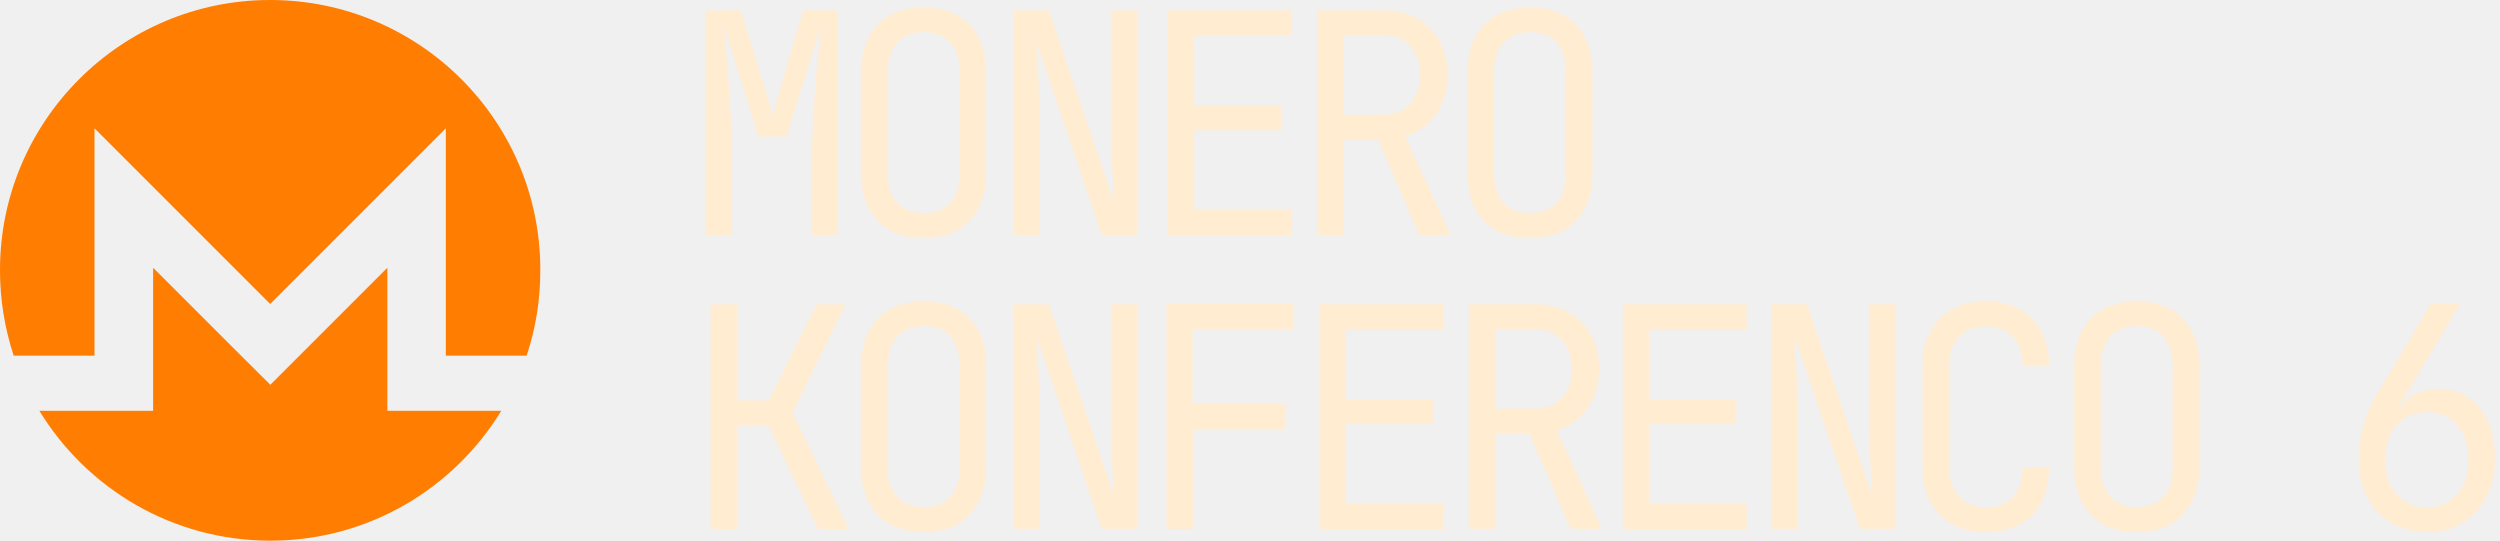
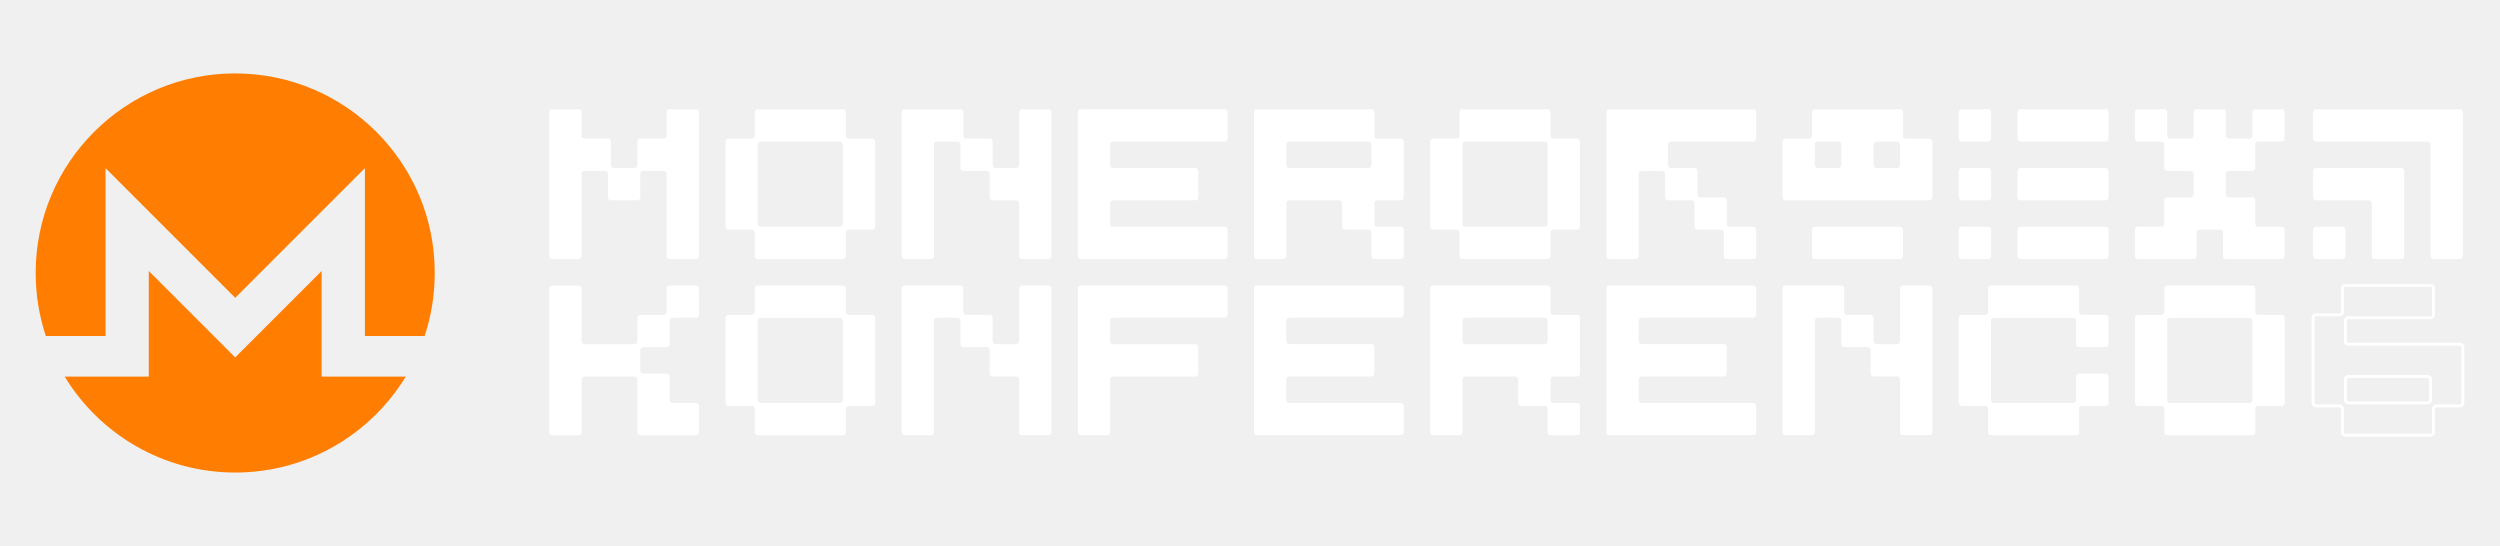
- <svg xmlns="http://www.w3.org/2000/svg" version="1.1" id="Layer_2_00000147184727878477107590000009131415393849131402_" x="0px" y="0px" viewBox="0 0 792.8 171.4" style="enable-background:new 0 0 792.8 171.4;" xml:space="preserve">
-   <defs id="defs17" />
-   <style type="text/css" id="style1">
- 	.st0{fill:#FF7D00;}
- 	.st1{fill:#001524;}
- </style>
-   <g id="Layer_1-2" transform="translate(-121.8138,-64.48532)">
-     <g id="g28">
-       <g id="g1" transform="matrix(0.5498977,0,0,0.5498977,121.8139,64.48532)">
-         <path id="_149931032" class="st0" d="M155.8,0C69.8,0-0.1,69.9,0,155.9c0,17.2,2.8,33.7,7.9,49.2h46.6V74l101.3,101.3L257.1,74     v131.1h46.6c5.2-15.5,7.9-32,7.9-49.2C311.8,69.8,241.9,0,155.8,0L155.8,0z" />
-         <path id="_149931160" class="st0" d="M132.5,198.6l-44.2-44.2v82.5H22.7c27.4,44.9,76.8,74.9,133.2,74.9s105.8-30,133.2-74.9     h-65.7v-82.5l-44.2,44.2l-23.3,23.3L132.5,198.6L132.5,198.6L132.5,198.6z" />
-       </g>
+ <svg xmlns="http://www.w3.org/2000/svg" id="Layer_1" data-name="Layer 1" viewBox="0 0 783 171" version="1.1">
+   <defs id="defs30" />
+   <g id="g29" style="fill:#ffffff;fill-opacity:1">
+     <path d="m338.49,136.31h8.28c.51,0,.92-.41.92-.92v-16.55c0-.51.41-.92.92-.92h25.75c.51,0,.92-.41.92-.92v-8.28c0-.51-.41-.92-.92-.92h-25.75c-.51,0-.92-.41-.92-.92v-6.44c0-.51.41-.92.92-.92h34.95c.51,0,.92-.41.92-.92v-8.28c0-.51-.41-.92-.92-.92h-45.06c-.51,0-.92.41-.92.92v45.06c0,.51.41.92.92.92Z" fill="#1d1d1b" id="path1" style="fill:#ffffff;fill-opacity:1" />
+     <path d="m207.89,43.42h-7.36c-.51,0-.92.41-.92.92v7.36c0,.51-.41.92-.92.92h-6.44c-.51,0-.92-.41-.92-.92v-7.36c0-.51-.41-.92-.92-.92h-7.36c-.51,0-.92-.41-.92-.92v-7.36c0-.51-.41-.92-.92-.92h-8.28c-.51,0-.92.41-.92.92v45.06c0,.51.41.92.92.92h8.28c.51,0,.92-.41.92-.92v-25.75c0-.51.41-.92.92-.92h6.44c.51,0,.92.41.92.92v7.36c0,.51.41.92.92.92h8.28c.51,0,.92-.41.92-.92v-7.36c0-.51.41-.92.92-.92h6.44c.51,0,.92.41.92.92v25.75c0,.51.41.92.92.92h8.28c.51,0,.92-.41.92-.92v-45.06c0-.51-.41-.92-.92-.92h-8.28c-.51,0-.92.41-.92.92v7.36c0,.51-.41.92-.92.92Z" fill="#1d1d1b" id="path2" style="fill:#ffffff;fill-opacity:1" />
+     <path d="m207.89,98.61h-7.36c-.51,0-.92.41-.92.92v7.36c0,.51-.41.92-.92.92h-15.63c-.51,0-.92-.41-.92-.92v-16.55c0-.51-.41-.92-.92-.92h-8.28c-.51,0-.92.41-.92.92v45.06c0,.51.41.92.92.92h8.28c.51,0,.92-.41.92-.92v-16.55c0-.51.41-.92.92-.92h15.63c.51,0,.92.41.92.92v16.55c0,.51.41.92.92.92h17.47c.51,0,.92-.41.92-.92v-8.28c0-.51-.41-.92-.92-.92h-7.36c-.51,0-.92-.41-.92-.92v-7.36c0-.51-.41-.92-.92-.92h-7.36c-.51,0-.92-.41-.92-.92v-6.44c0-.51.41-.92.92-.92h7.36c.51,0,.92-.41.92-.92v-7.36c0-.51.41-.92.92-.92h7.36c.51,0,.92-.41.92-.92v-8.28c0-.51-.41-.92-.92-.92h-8.28c-.51,0-.92.41-.92.92v7.36c0,.51-.41.92-.92.92Z" fill="#1d1d1b" id="path3" style="fill:#ffffff;fill-opacity:1" />
+     <path d="m264,34.23h-26.67c-.51,0-.92.41-.92.92v7.36c0,.51-.41.92-.92.92h-7.36c-.51,0-.92.41-.92.92v26.67c0,.51.41.92.92.92h7.36c.51,0,.92.41.92.92v7.36c0,.51.41.92.92.92h26.67c.51,0,.92-.41.92-.92v-7.36c0-.51.41-.92.92-.92h7.36c.51,0,.92-.41.92-.92v-26.67c0-.51-.41-.92-.92-.92h-7.36c-.51,0-.92-.41-.92-.92v-7.36c0-.51-.41-.92-.92-.92Zm0,11.04v24.83c0,.51-.41.92-.92.92h-24.83c-.51,0-.92-.41-.92-.92v-24.83c0-.51.41-.92.92-.92h24.83c.51,0,.92.41.92.92Z" fill="#1d1d1b" id="path4" style="fill:#ffffff;fill-opacity:1" />
+     <path d="m264,89.41h-26.67c-.51,0-.92.41-.92.92v7.36c0,.51-.41.92-.92.92h-7.36c-.51,0-.92.41-.92.92v26.67c0,.51.41.92.92.92h7.36c.51,0,.92.41.92.92v7.36c0,.51.41.92.92.92h26.67c.51,0,.92-.41.92-.92v-7.36c0-.51.41-.92.92-.92h7.36c.51,0,.92-.41.92-.92v-26.67c0-.51-.41-.92-.92-.92h-7.36c-.51,0-.92-.41-.92-.92v-7.36c0-.51-.41-.92-.92-.92Zm0,11.04v24.83c0,.51-.41.92-.92.92h-24.83c-.51,0-.92-.41-.92-.92v-24.83c0-.51.41-.92.92-.92h24.83c.51,0,.92.41.92.92Z" fill="#1d1d1b" id="path5" style="fill:#ffffff;fill-opacity:1" />
+     <path d="m458.05,81.13h26.67c.51,0,.92-.41.92-.92v-7.36c0-.51.41-.92.92-.92h7.36c.51,0,.92-.41.92-.92v-26.67c0-.51-.41-.92-.92-.92h-7.36c-.51,0-.92-.41-.92-.92v-7.36c0-.51-.41-.92-.92-.92h-26.67c-.51,0-.92.41-.92.92v7.36c0,.51-.41.92-.92.92h-7.36c-.51,0-.92.41-.92.92v26.67c0,.51.41.92.92.92h7.36c.51,0,.92.41.92.92v7.36c0,.51.41.92.92.92Zm0-11.04v-24.83c0-.51.41-.92.92-.92h24.83c.51,0,.92.41.92.92v24.83c0,.51-.41.92-.92.92h-24.83c-.51,0-.92-.41-.92-.92Z" fill="#1d1d1b" id="path6" style="fill:#ffffff;fill-opacity:1" />
+     <path d="m705.45,89.41h-26.67c-.51,0-.92.41-.92.92v7.36c0,.51-.41.92-.92.92h-7.36c-.51,0-.92.41-.92.92v26.67c0,.51.41.92.92.92h7.36c.51,0,.92.41.92.92v7.36c0,.51.41.92.92.92h26.67c.51,0,.92-.41.92-.92v-7.36c0-.51.41-.92.92-.92h7.36c.51,0,.92-.41.92-.92v-26.67c0-.51-.41-.92-.92-.92h-7.36c-.51,0-.92-.41-.92-.92v-7.36c0-.51-.41-.92-.92-.92Zm0,11.04v24.83c0,.51-.41.92-.92.92h-24.83c-.51,0-.92-.41-.92-.92v-24.83c0-.51.41-.92.92-.92h24.83c.51,0,.92.41.92.92Z" fill="#1d1d1b" id="path7" style="fill:#ffffff;fill-opacity:1" />
+     <path d="m293.43,44.34h6.44c.51,0,.92.41.92.92v7.36c0,.51.41.92.92.92h7.36c.51,0,.92.41.92.92v7.36c0,.51.41.92.92.92h7.36c.51,0,.92.41.92.92v16.55c0,.51.41.92.92.92h8.28c.51,0,.92-.41.92-.92v-45.06c0-.51-.41-.92-.92-.92h-8.28c-.51,0-.92.41-.92.92v16.55c0,.51-.41.92-.92.92h-6.44c-.51,0-.92-.41-.92-.92v-7.36c0-.51-.41-.92-.92-.92h-7.36c-.51,0-.92-.41-.92-.92v-7.36c0-.51-.41-.92-.92-.92h-17.47c-.51,0-.92.41-.92.92v45.06c0,.51.41.92.92.92h8.28c.51,0,.92-.41.92-.92v-34.95c0-.51.41-.92.92-.92Z" fill="#1d1d1b" id="path8" style="fill:#ffffff;fill-opacity:1" />
+     <path d="m594.17,107.8h-6.44c-.51,0-.92-.41-.92-.92v-7.36c0-.51-.41-.92-.92-.92h-7.36c-.51,0-.92-.41-.92-.92v-7.36c0-.51-.41-.92-.92-.92h-17.47c-.51,0-.92.41-.92.92v45.06c0,.51.41.92.92.92h8.28c.51,0,.92-.41.92-.92v-34.95c0-.51.41-.92.92-.92h6.44c.51,0,.92.41.92.92v7.36c0,.51.41.92.92.92h7.36c.51,0,.92.41.92.92v7.36c0,.51.41.92.92.92h7.36c.51,0,.92.41.92.92v16.55c0,.51.41.92.92.92h8.28c.51,0,.92-.41.92-.92v-45.06c0-.51-.41-.92-.92-.92h-8.28c-.51,0-.92.41-.92.92v16.55c0,.51-.41.92-.92.92Z" fill="#1d1d1b" id="path9" style="fill:#ffffff;fill-opacity:1" />
+     <path d="m318.26,107.8h-6.44c-.51,0-.92-.41-.92-.92v-7.36c0-.51-.41-.92-.92-.92h-7.36c-.51,0-.92-.41-.92-.92v-7.36c0-.51-.41-.92-.92-.92h-17.47c-.51,0-.92.41-.92.92v45.06c0,.51.41.92.92.92h8.28c.51,0,.92-.41.92-.92v-34.95c0-.51.41-.92.92-.92h6.44c.51,0,.92.41.92.92v7.36c0,.51.41.92.92.92h7.36c.51,0,.92.41.92.92v7.36c0,.51.41.92.92.92h7.36c.51,0,.92.41.92.92v16.55c0,.51.41.92.92.92h8.28c.51,0,.92-.41.92-.92v-45.06c0-.51-.41-.92-.92-.92h-8.28c-.51,0-.92.41-.92.92v16.55c0,.51-.41.92-.92.92Z" fill="#1d1d1b" id="path10" style="fill:#ffffff;fill-opacity:1" />
+     <path d="m338.49,81.13h45.06c.51,0,.92-.41.92-.92v-8.28c0-.51-.41-.92-.92-.92h-34.95c-.51,0-.92-.41-.92-.92v-6.44c0-.51.41-.92.92-.92h25.75c.51,0,.92-.41.92-.92v-8.28c0-.51-.41-.92-.92-.92h-25.75c-.51,0-.92-.41-.92-.92v-6.44c0-.51.41-.92.92-.92h34.95c.51,0,.92-.41.92-.92v-8.28c0-.51-.41-.92-.92-.92h-45.06c-.51,0-.92.41-.92.92v45.06c0,.51.41.92.92.92Z" fill="#1d1d1b" id="path11" style="fill:#ffffff;fill-opacity:1" />
+     <path d="m504.04,136.31h45.06c.51,0,.92-.41.92-.92v-8.28c0-.51-.41-.92-.92-.92h-34.95c-.51,0-.92-.41-.92-.92v-6.44c0-.51.41-.92.92-.92h25.75c.51,0,.92-.41.92-.92v-8.28c0-.51-.41-.92-.92-.92h-25.75c-.51,0-.92-.41-.92-.92v-6.44c0-.51.41-.92.92-.92h34.95c.51,0,.92-.41.92-.92v-8.28c0-.51-.41-.92-.92-.92h-45.06c-.51,0-.92.41-.92.92v45.06c0,.51.41.92.92.92Z" fill="#1d1d1b" id="path12" style="fill:#ffffff;fill-opacity:1" />
+     <path d="m393.67,136.31h45.06c.51,0,.92-.41.92-.92v-8.28c0-.51-.41-.92-.92-.92h-34.95c-.51,0-.92-.41-.92-.92v-6.44c0-.51.41-.92.92-.92h25.75c.51,0,.92-.41.92-.92v-8.28c0-.51-.41-.92-.92-.92h-25.75c-.51,0-.92-.41-.92-.92v-6.44c0-.51.41-.92.92-.92h34.95c.51,0,.92-.41.92-.92v-8.28c0-.51-.41-.92-.92-.92h-45.06c-.51,0-.92.41-.92.92v45.06c0,.51.41.92.92.92Z" fill="#1d1d1b" id="path13" style="fill:#ffffff;fill-opacity:1" />
+     <path d="m431.38,62.74h7.36c.51,0,.92-.41.92-.92v-17.47c0-.51-.41-.92-.92-.92h-7.36c-.51,0-.92-.41-.92-.92v-7.36c0-.51-.41-.92-.92-.92h-35.87c-.51,0-.92.41-.92.92v45.06c0,.51.41.92.92.92h8.28c.51,0,.92-.41.92-.92v-16.55c0-.51.41-.92.92-.92h15.63c.51,0,.92.41.92.92v7.36c0,.51.41.92.92.92h7.36c.51,0,.92.41.92.92v7.36c0,.51.41.92.92.92h8.28c.51,0,.92-.41.92-.92v-8.28c0-.51-.41-.92-.92-.92h-7.36c-.51,0-.92-.41-.92-.92v-6.44c0-.51.41-.92.92-.92Zm-28.51-11.04v-6.44c0-.51.41-.92.92-.92h24.83c.51,0,.92.41.92.92v6.44c0,.51-.41.92-.92.92h-24.83c-.51,0-.92-.41-.92-.92Z" fill="#1d1d1b" id="path14" style="fill:#ffffff;fill-opacity:1" />
+     <path d="m486.56,117.92h7.36c.51,0,.92-.41.92-.92v-17.47c0-.51-.41-.92-.92-.92h-7.36c-.51,0-.92-.41-.92-.92v-7.36c0-.51-.41-.92-.92-.92h-35.87c-.51,0-.92.41-.92.92v45.06c0,.51.41.92.92.92h8.28c.51,0,.92-.41.92-.92v-16.55c0-.51.41-.92.92-.92h15.63c.51,0,.92.41.92.92v7.36c0,.51.41.92.92.92h7.36c.51,0,.92.41.92.92v7.36c0,.51.41.92.92.92h8.28c.51,0,.92-.41.92-.92v-8.28c0-.51-.41-.92-.92-.92h-7.36c-.51,0-.92-.41-.92-.92v-6.44c0-.51.41-.92.92-.92Zm-28.51-11.04v-6.44c0-.51.41-.92.92-.92h24.83c.51,0,.92.41.92.92v6.44c0,.51-.41.92-.92.92h-24.83c-.51,0-.92-.41-.92-.92Z" fill="#1d1d1b" id="path15" style="fill:#ffffff;fill-opacity:1" />
+     <path d="m761.24,136.77h-26.67c-.76,0-1.38-.62-1.38-1.38v-7.36c0-.25-.21-.46-.46-.46h-7.36c-.76,0-1.38-.62-1.38-1.38v-26.67c0-.76.62-1.38,1.38-1.38h7.36c.25,0,.46-.21.46-.46v-7.36c0-.76.62-1.38,1.38-1.38h26.67c.76,0,1.38.62,1.38,1.38v8.28c0,.76-.62,1.38-1.38,1.38h-25.75c-.25,0-.46.21-.46.46v6.44c0,.25.21.46.46.46h34.95c.76,0,1.38.62,1.38,1.38v17.47c0,.76-.62,1.38-1.38,1.38h-7.36c-.25,0-.46.21-.46.46v7.36c0,.76-.62,1.38-1.38,1.38Zm-35.87-37.71c-.25,0-.46.21-.46.46v26.67c0,.25.21.46.46.46h7.36c.76,0,1.38.62,1.38,1.38v7.36c0,.25.21.46.46.46h26.67c.25,0,.46-.21.46-.46v-7.36c0-.76.62-1.38,1.38-1.38h7.36c.25,0,.46-.21.46-.46v-17.47c0-.25-.21-.46-.46-.46h-34.95c-.76,0-1.38-.62-1.38-1.38v-6.44c0-.76.62-1.38,1.38-1.38h25.75c.25,0,.46-.21.46-.46v-8.28c0-.25-.21-.46-.46-.46h-26.67c-.25,0-.46.21-.46.46v7.36c0,.76-.62,1.38-1.38,1.38h-7.36Zm34.95,27.59h-24.83c-.76,0-1.38-.62-1.38-1.38v-6.44c0-.76.62-1.38,1.38-1.38h24.83c.76,0,1.38.62,1.38,1.38v6.44c0,.76-.62,1.38-1.38,1.38Zm-24.83-8.28c-.25,0-.46.21-.46.46v6.44c0,.25.21.46.46.46h24.83c.25,0,.46-.21.46-.46v-6.44c0-.25-.21-.46-.46-.46h-24.83Z" fill="#1d1d1b" id="path16" style="fill:#ffffff;fill-opacity:1" />
+     <path d="m660.38,107.8v-8.28c0-.51-.41-.92-.92-.92h-7.36c-.51,0-.92-.41-.92-.92v-7.35c0-.51-.41-.92-.92-.92h-26.67c-.51,0-.92.41-.92.92v7.36c0,.51-.41.92-.92.92h-7.36c-.51,0-.92.41-.92.92v26.67c0,.51.41.92.92.92h7.36c.51,0,.92.41.92.92v7.36c0,.51.41.92.92.92h26.67c.51,0,.92-.41.92-.92v-7.36c0-.51.41-.92.92-.92h7.36c.51,0,.92-.41.92-.92v-8.28c0-.51-.41-.92-.92-.92h-8.28c-.51,0-.92.41-.92.92v7.36c0,.51-.41.92-.92.92h-24.83c-.51,0-.92-.41-.92-.92v-24.83c0-.51.41-.92.92-.92h24.83c.51,0,.92.41.92.92v7.35c0,.51.41.92.92.92h8.28c.51,0,.92-.41.92-.92Z" fill="#1d1d1b" id="path17" style="fill:#ffffff;fill-opacity:1" />
+     <path d="m504.04,81.13h8.28c.51,0,.92-.41.92-.92v-25.75c0-.51.41-.92.92-.92h6.44c.51,0,.92.41.92.92v7.36c0,.51.41.92.92.92h7.36c.51,0,.92.41.92.92v7.36c0,.51.41.92.92.92h7.36c.51,0,.92.41.92.92v7.36c0,.51.41.92.92.92h8.28c.51,0,.92-.41.92-.92v-8.28c0-.51-.41-.92-.92-.92h-7.36c-.51,0-.92-.41-.92-.92v-7.36c0-.51-.41-.92-.92-.92h-7.36c-.51,0-.92-.41-.92-.92v-7.36c0-.51-.41-.92-.92-.92h-7.36c-.51,0-.92-.41-.92-.92v-6.44c0-.51.41-.92.92-.92h25.75c.51,0,.92-.41.92-.92v-8.28c0-.51-.41-.92-.92-.92h-45.06c-.51,0-.92.41-.92.92v45.06c0,.51.41.92.92.92Z" fill="#1d1d1b" id="path18" style="fill:#ffffff;fill-opacity:1" />
+     <g id="g19" style="fill:#ffffff;fill-opacity:1">
+       <path d="m595.09,34.23h-26.67c-.51,0-.92.41-.92.92v7.36c0,.51-.41.92-.92.92h-7.36c-.51,0-.92.41-.92.92v17.47c0,.51.41.92.92.92h45.06c.51,0,.92-.41.92-.92v-17.47c0-.51-.41-.92-.92-.92h-7.36c-.51,0-.92-.41-.92-.92v-7.36c0-.51-.41-.92-.92-.92Zm-8.28,17.47v-6.44c0-.51.41-.92.92-.92h6.44c.51,0,.92.41.92.92v6.44c0,.51-.41.92-.92.92h-6.44c-.51,0-.92-.41-.92-.92Zm-17.47-7.36h6.44c.51,0,.92.41.92.92v6.44c0,.51-.41.92-.92.92h-6.44c-.51,0-.92-.41-.92-.92v-6.44c0-.51.41-.92.92-.92Z" fill="#1d1d1b" id="path19" style="fill:#ffffff;fill-opacity:1" />
+       <rect x="567.5" y="71.01" width="28.51" height="10.12" rx=".92" ry=".92" fill="#1d1d1b" id="rect19" style="fill:#ffffff;fill-opacity:1" />
+     </g>
+     <path d="m704.53,43.42h-6.44c-.51,0-.92-.41-.92-.92v-7.36c0-.51-.41-.92-.92-.92h-8.28c-.51,0-.92.41-.92.92v7.36c0,.51-.41.92-.92.92h-6.44c-.51,0-.92-.41-.92-.92v-7.36c0-.51-.41-.92-.92-.92h-8.28c-.51,0-.92.41-.92.92v8.28c0,.51.41.92.92.92h7.36c.51,0,.92.41.92.92v7.36c0,.51.41.92.92.92h7.36c.51,0,.92.41.92.92v6.44c0,.51-.41.92-.92.92h-7.36c-.51,0-.92.41-.92.92v7.36c0,.51-.41.92-.92.92h-7.36c-.51,0-.92.41-.92.92v8.28c0,.51.41.92.92.92h17.47c.51,0,.92-.41.92-.92v-7.36c0-.51.41-.92.92-.92h6.44c.51,0,.92.41.92.92v7.36c0,.51.41.92.92.92h17.47c.51,0,.92-.41.92-.92v-8.28c0-.51-.41-.92-.92-.92h-7.36c-.51,0-.92-.41-.92-.92v-7.36c0-.51-.41-.92-.92-.92h-7.36c-.51,0-.92-.41-.92-.92v-6.44c0-.51.41-.92.92-.92h7.36c.51,0,.92-.41.92-.92v-7.36c0-.51.41-.92.92-.92h7.36c.51,0,.92-.41.92-.92v-8.28c0-.51-.41-.92-.92-.92h-8.28c-.51,0-.92.41-.92.92v7.36c0,.51-.41.92-.92.92Z" fill="#1d1d1b" id="path20" style="fill:#ffffff;fill-opacity:1" />
+     <g id="g22" style="fill:#ffffff;fill-opacity:1">
+       <path d="m724.46,35.15v8.28c0,.51.41.92.92.92h34.95c.51,0,.92.41.92.92v34.95c0,.51.41.92.92.92h8.28c.51,0,.92-.41.92-.92v-45.06c0-.51-.41-.92-.92-.92h-45.06c-.51,0-.92.41-.92.92Z" fill="#1d1d1b" id="path21" style="fill:#ffffff;fill-opacity:1" />
+       <path d="m743.77,81.13h8.28c.51,0,.92-.41.92-.92v-26.67c0-.51-.41-.92-.92-.92h-26.67c-.51,0-.92.41-.92.92v8.28c0,.51.41.92.92.92h16.55c.51,0,.92.41.92.92v16.55c0,.51.41.92.92.92Z" fill="#1d1d1b" id="path22" style="fill:#ffffff;fill-opacity:1" />
+       <rect x="724.46" y="71.01" width="10.12" height="10.12" rx=".92" ry=".92" fill="#1d1d1b" id="rect22" style="fill:#ffffff;fill-opacity:1" />
+     </g>
+     <g id="g28" style="fill:#ffffff;fill-opacity:1">
+       <rect x="613.48" y="34.23" width="10.12" height="10.12" rx=".92" ry=".92" fill="#1d1d1b" id="rect23" style="fill:#ffffff;fill-opacity:1" />
+       <rect x="631.88" y="34.23" width="28.51" height="10.12" rx=".92" ry=".92" fill="#1d1d1b" id="rect24" style="fill:#ffffff;fill-opacity:1" />
+       <rect x="613.48" y="52.62" width="10.12" height="10.12" rx=".92" ry=".92" fill="#1d1d1b" id="rect25" style="fill:#ffffff;fill-opacity:1" />
+       <rect x="631.88" y="52.62" width="28.51" height="10.12" rx=".92" ry=".92" fill="#1d1d1b" id="rect26" style="fill:#ffffff;fill-opacity:1" />
+       <rect x="613.48" y="71.01" width="10.12" height="10.12" rx=".92" ry=".92" fill="#1d1d1b" id="rect27" style="fill:#ffffff;fill-opacity:1" />
+       <rect x="631.88" y="71.01" width="28.51" height="10.12" rx=".92" ry=".92" fill="#1d1d1b" id="rect28" style="fill:#ffffff;fill-opacity:1" />
    </g>
  </g>
-   <g id="g11" style="stroke:none;stroke-opacity:1;fill:#ffecd1;fill-opacity:1">
-     <path class="st1" d="M225.3,167.8V96.5h8.4v30.5h10.1L259,96.5h9.2l-16.9,34.3l17.8,37h-9.6l-15.9-33h-9.8v33H225.3z" id="path1" style="stroke:none;stroke-opacity:1;fill:#ffecd1;fill-opacity:1" />
-     <path class="st1" d="M292.9,168.7c-4.1,0-7.6-0.8-10.6-2.4c-3-1.6-5.2-4-6.8-7.1c-1.6-3.1-2.4-6.8-2.4-11V116c0-4.3,0.8-8,2.4-11   c1.6-3.1,3.9-5.4,6.8-7c3-1.6,6.5-2.4,10.6-2.4c4.1,0,7.6,0.8,10.6,2.4c3,1.6,5.2,4,6.8,7c1.6,3.1,2.4,6.7,2.4,10.9v32.3   c0,4.2-0.8,7.9-2.4,11c-1.6,3.1-3.9,5.5-6.8,7.1C300.5,167.9,297,168.7,292.9,168.7z M292.9,160.8c3.7,0,6.5-1.1,8.5-3.3   c2-2.2,2.9-5.3,2.9-9.3V116c0-4-1-7.1-2.9-9.3c-2-2.2-4.8-3.3-8.5-3.3c-3.6,0-6.4,1.1-8.4,3.3c-2,2.2-3,5.3-3,9.3v32.2   c0,4,1,7.1,3,9.3C286.5,159.8,289.3,160.8,292.9,160.8z" id="path2" style="stroke:none;stroke-opacity:1;fill:#ffecd1;fill-opacity:1" />
-     <path class="st1" d="M321.4,167.8V96.5h11.2l20.8,61c-0.1-1.6-0.3-3.6-0.4-6c-0.2-2.4-0.3-4.9-0.4-7.5s-0.1-5.1-0.1-7.5v-40h8.1   v71.2h-11.2l-20.7-61c0.1,1.6,0.2,3.5,0.4,5.9c0.1,2.4,0.2,4.9,0.3,7.5c0.1,2.6,0.1,5.2,0.1,7.6v40H321.4z" id="path3" style="stroke:none;stroke-opacity:1;fill:#ffecd1;fill-opacity:1" />
-     <path class="st1" d="M369.9,167.8V96.4h40.2v8h-31.9v23.7h29.5v8h-29.3v31.6H369.9z" id="path4" style="stroke:none;stroke-opacity:1;fill:#ffecd1;fill-opacity:1" />
-     <path class="st1" d="M418.5,167.8V96.5h39.2v8h-30.9v22.1h27.6v7.9h-27.6v25.3h30.9v8H418.5z" id="path5" style="stroke:none;stroke-opacity:1;fill:#ffecd1;fill-opacity:1" />
-     <path class="st1" d="M465.8,167.8V96.5h21.1c4,0,7.6,0.9,10.6,2.6c3,1.7,5.4,4.1,7.1,7.2c1.7,3.1,2.5,6.6,2.5,10.7   c0,4.8-1.2,8.9-3.6,12.4c-2.4,3.4-5.7,5.8-9.8,7.1l14.3,31.2h-9.9l-13.1-30.3h-10.9v30.3H465.8z M474.2,129.6h12.7   c3.5,0,6.3-1.2,8.4-3.5c2.1-2.3,3.2-5.4,3.2-9.1c0-3.8-1.1-6.9-3.2-9.2c-2.1-2.3-4.9-3.4-8.4-3.4h-12.7V129.6z" id="path6" style="stroke:none;stroke-opacity:1;fill:#ffecd1;fill-opacity:1" />
-     <path class="st1" d="M514.7,167.8V96.5h39.2v8H523v22.1h27.6v7.9H523v25.3h30.9v8H514.7z" id="path7" style="stroke:none;stroke-opacity:1;fill:#ffecd1;fill-opacity:1" />
-     <path class="st1" d="M561.8,167.8V96.5H573l20.8,61c-0.1-1.6-0.3-3.6-0.4-6c-0.2-2.4-0.3-4.9-0.4-7.5c-0.1-2.6-0.1-5.1-0.1-7.5v-40   h8.1v71.2h-11.2l-20.7-61c0.1,1.6,0.2,3.5,0.4,5.9c0.1,2.4,0.2,4.9,0.3,7.5c0.1,2.6,0.1,5.2,0.1,7.6v40H561.8z" id="path8" style="stroke:none;stroke-opacity:1;fill:#ffecd1;fill-opacity:1" />
-     <path class="st1" d="M629.9,168.7c-4.1,0-7.7-0.8-10.7-2.4c-3-1.6-5.4-4-7-7.1c-1.7-3.1-2.5-6.8-2.5-11V116c0-4.3,0.8-8,2.5-11   c1.6-3.1,4-5.4,7-7c3-1.6,6.6-2.4,10.7-2.4c4.1,0,7.7,0.8,10.6,2.5s5.3,4,6.9,7.1c1.6,3.1,2.4,6.7,2.4,10.9h-8.4c0-4-1-7.1-3-9.3   c-2-2.2-4.9-3.3-8.5-3.3c-3.7,0-6.6,1.1-8.6,3.2c-2.1,2.1-3.1,5.2-3.1,9.3v32.3c0,4,1,7.1,3.1,9.3c2.1,2.2,5,3.3,8.6,3.3   c3.7,0,6.5-1.1,8.5-3.3c2-2.2,3-5.3,3-9.3h8.4c0,4.2-0.8,7.8-2.4,10.9c-1.6,3.1-3.9,5.5-6.9,7.1S634,168.7,629.9,168.7z" id="path9" style="stroke:none;stroke-opacity:1;fill:#ffecd1;fill-opacity:1" />
-     <path class="st1" d="M677.6,168.7c-4.1,0-7.6-0.8-10.6-2.4c-3-1.6-5.2-4-6.8-7.1c-1.6-3.1-2.4-6.8-2.4-11V116c0-4.3,0.8-8,2.4-11   c1.6-3.1,3.9-5.4,6.8-7c3-1.6,6.5-2.4,10.6-2.4c4.1,0,7.6,0.8,10.6,2.4c3,1.6,5.2,4,6.8,7c1.6,3.1,2.4,6.7,2.4,10.9v32.3   c0,4.2-0.8,7.9-2.4,11c-1.6,3.1-3.9,5.5-6.8,7.1C685.3,167.9,681.7,168.7,677.6,168.7z M677.6,160.8c3.7,0,6.5-1.1,8.5-3.3   c2-2.2,2.9-5.3,2.9-9.3V116c0-4-1-7.1-2.9-9.3c-2-2.2-4.8-3.3-8.5-3.3c-3.6,0-6.4,1.1-8.4,3.3c-2,2.2-3,5.3-3,9.3v32.2   c0,4,1,7.1,3,9.3C671.2,159.8,674,160.8,677.6,160.8z" id="path10" style="stroke:none;stroke-opacity:1;fill:#ffecd1;fill-opacity:1" />
-     <path class="st1" d="M769.7,168.7c-4.4,0-8.2-1-11.4-2.9c-3.3-1.9-5.8-4.6-7.6-8.1c-1.8-3.4-2.7-7.5-2.7-12c0-3.6,0.5-7.1,1.4-10.5   c1-3.4,2.4-6.8,4.3-10l17.1-28.8h9.3l-19.3,32.4l0.4,0.3c1.2-1.8,2.8-3.2,4.9-4.2c2.1-1,4.4-1.5,6.9-1.5c3.7,0,7,0.9,9.7,2.7   c2.7,1.8,4.9,4.4,6.3,7.7c1.5,3.3,2.2,7.3,2.2,11.8c0,4.6-0.9,8.6-2.7,12c-1.8,3.4-4.3,6.1-7.5,8.1   C777.9,167.8,774.1,168.7,769.7,168.7z M769.6,160.9c4,0,7.2-1.4,9.6-4.1c2.4-2.8,3.6-6.4,3.6-11c0-4.6-1.2-8.2-3.6-11   c-2.4-2.8-5.6-4.1-9.6-4.1c-4,0-7.2,1.4-9.6,4.1c-2.4,2.8-3.6,6.4-3.6,11c0,4.6,1.2,8.2,3.6,11   C762.5,159.6,765.7,160.9,769.6,160.9z" id="path11" style="stroke:none;stroke-opacity:1;fill:#ffecd1;fill-opacity:1" />
-   </g>
-   <g id="g17" style="stroke:none;stroke-opacity:1;fill:#ffecd1;fill-opacity:1">
-     <path class="st1" d="M223.9,74.5V3.3h11l7.1,23c0.7,2.1,1.3,4.1,1.9,6.2c0.6,2,1,3.6,1.2,4.7c0.3-1.1,0.7-2.7,1.2-4.7   c0.5-2,1.1-4.1,1.7-6.3l6.7-22.9h11v71.2h-8.2V48.7c0-2.9,0.1-6.1,0.3-9.8c0.2-3.6,0.4-7.4,0.7-11.2c0.3-3.8,0.6-7.4,1-10.9   c0.3-3.5,0.6-6.5,0.9-9.1l-11,35.6h-8.9L229.4,7.7c0.3,2.5,0.6,5.5,0.9,8.8c0.3,3.4,0.6,6.9,0.8,10.6c0.2,3.7,0.5,7.5,0.7,11.2   c0.2,3.7,0.3,7.2,0.3,10.3v25.9H223.9z" id="path12" style="stroke:none;stroke-opacity:1;fill:#ffecd1;fill-opacity:1" />
-     <path class="st1" d="M292.9,75.5c-4.1,0-7.6-0.8-10.6-2.4c-3-1.6-5.2-4-6.8-7.1c-1.6-3.1-2.4-6.7-2.4-11V22.8c0-4.3,0.8-8,2.4-11   c1.6-3.1,3.9-5.4,6.8-7c3-1.6,6.5-2.4,10.6-2.4c4.1,0,7.6,0.8,10.6,2.4c3,1.6,5.2,4,6.8,7c1.6,3.1,2.4,6.7,2.4,10.9V55   c0,4.2-0.8,7.9-2.4,11c-1.6,3.1-3.9,5.5-6.8,7.1C300.5,74.7,297,75.5,292.9,75.5z M292.9,67.6c3.7,0,6.5-1.1,8.5-3.3   c2-2.2,2.9-5.3,2.9-9.3V22.8c0-4-1-7.1-2.9-9.3c-2-2.2-4.8-3.3-8.5-3.3c-3.6,0-6.4,1.1-8.4,3.3c-2,2.2-3,5.3-3,9.3V55   c0,4,1,7.1,3,9.3C286.5,66.5,289.3,67.6,292.9,67.6z" id="path13" style="stroke:none;stroke-opacity:1;fill:#ffecd1;fill-opacity:1" />
-     <path class="st1" d="M321.4,74.5V3.3h11.2l20.8,61c-0.1-1.6-0.3-3.6-0.4-6c-0.2-2.4-0.3-4.9-0.4-7.5s-0.1-5.1-0.1-7.5v-40h8.1v71.2   h-11.2l-20.7-61c0.1,1.6,0.2,3.5,0.4,5.9c0.1,2.4,0.2,4.9,0.3,7.5c0.1,2.6,0.1,5.2,0.1,7.6v40H321.4z" id="path14" style="stroke:none;stroke-opacity:1;fill:#ffecd1;fill-opacity:1" />
-     <path class="st1" d="M370.4,74.5V3.3h39.2v8h-30.9v22.1h27.6v7.9h-27.6v25.3h30.9v8H370.4z" id="path15" style="stroke:none;stroke-opacity:1;fill:#ffecd1;fill-opacity:1" />
-     <path class="st1" d="M417.7,74.5V3.3h21.1c4,0,7.6,0.9,10.6,2.6c3,1.7,5.4,4.1,7.1,7.2c1.7,3.1,2.5,6.6,2.5,10.7   c0,4.8-1.2,8.9-3.6,12.4c-2.4,3.4-5.7,5.8-9.8,7.1L460,74.5h-9.9l-13.1-30.3h-10.9v30.3H417.7z M426.1,36.4h12.7   c3.5,0,6.3-1.2,8.4-3.5c2.1-2.3,3.2-5.4,3.2-9.1c0-3.8-1.1-6.9-3.2-9.2c-2.1-2.3-4.9-3.4-8.4-3.4h-12.7V36.4z" id="path16" style="stroke:none;stroke-opacity:1;fill:#ffecd1;fill-opacity:1" />
-     <path class="st1" d="M485.2,75.5c-4.1,0-7.6-0.8-10.6-2.4c-3-1.6-5.2-4-6.8-7.1c-1.6-3.1-2.4-6.7-2.4-11V22.8c0-4.3,0.8-8,2.4-11   c1.6-3.1,3.9-5.4,6.8-7c3-1.6,6.5-2.4,10.6-2.4c4.1,0,7.6,0.8,10.6,2.4c3,1.6,5.2,4,6.8,7c1.6,3.1,2.4,6.7,2.4,10.9V55   c0,4.2-0.8,7.9-2.4,11c-1.6,3.1-3.9,5.5-6.8,7.1C492.9,74.7,489.4,75.5,485.2,75.5z M485.2,67.6c3.7,0,6.5-1.1,8.5-3.3   c2-2.2,2.9-5.3,2.9-9.3V22.8c0-4-1-7.1-2.9-9.3c-2-2.2-4.8-3.3-8.5-3.3c-3.6,0-6.4,1.1-8.4,3.3c-2,2.2-3,5.3-3,9.3V55   c0,4,1,7.1,3,9.3C478.8,66.5,481.6,67.6,485.2,67.6z" id="path17" style="stroke:none;stroke-opacity:1;fill:#ffecd1;fill-opacity:1" />
+   <g id="g30">
+     <path id="_149931032" data-name=" 149931032" d="m73.67,22.99c-34.51,0-62.53,28.02-62.49,62.5,0,6.9,1.11,13.53,3.17,19.74h18.7v-52.58l40.62,40.62,40.62-40.62v52.58h18.7c2.07-6.21,3.16-12.84,3.17-19.74.06-34.51-27.98-62.49-62.49-62.49h0Z" fill="#ff7d00" />
+     <path id="_149931160" data-name=" 149931160" d="m64.33,102.61l-17.73-17.73v33.08h-26.34c10.97,18,30.79,30.04,53.41,30.04s42.44-12.04,53.41-30.04h-26.35v-33.08l-17.73,17.73-9.34,9.34-9.34-9.34h0Z" fill="#ff7d00" />
  </g>
</svg>
